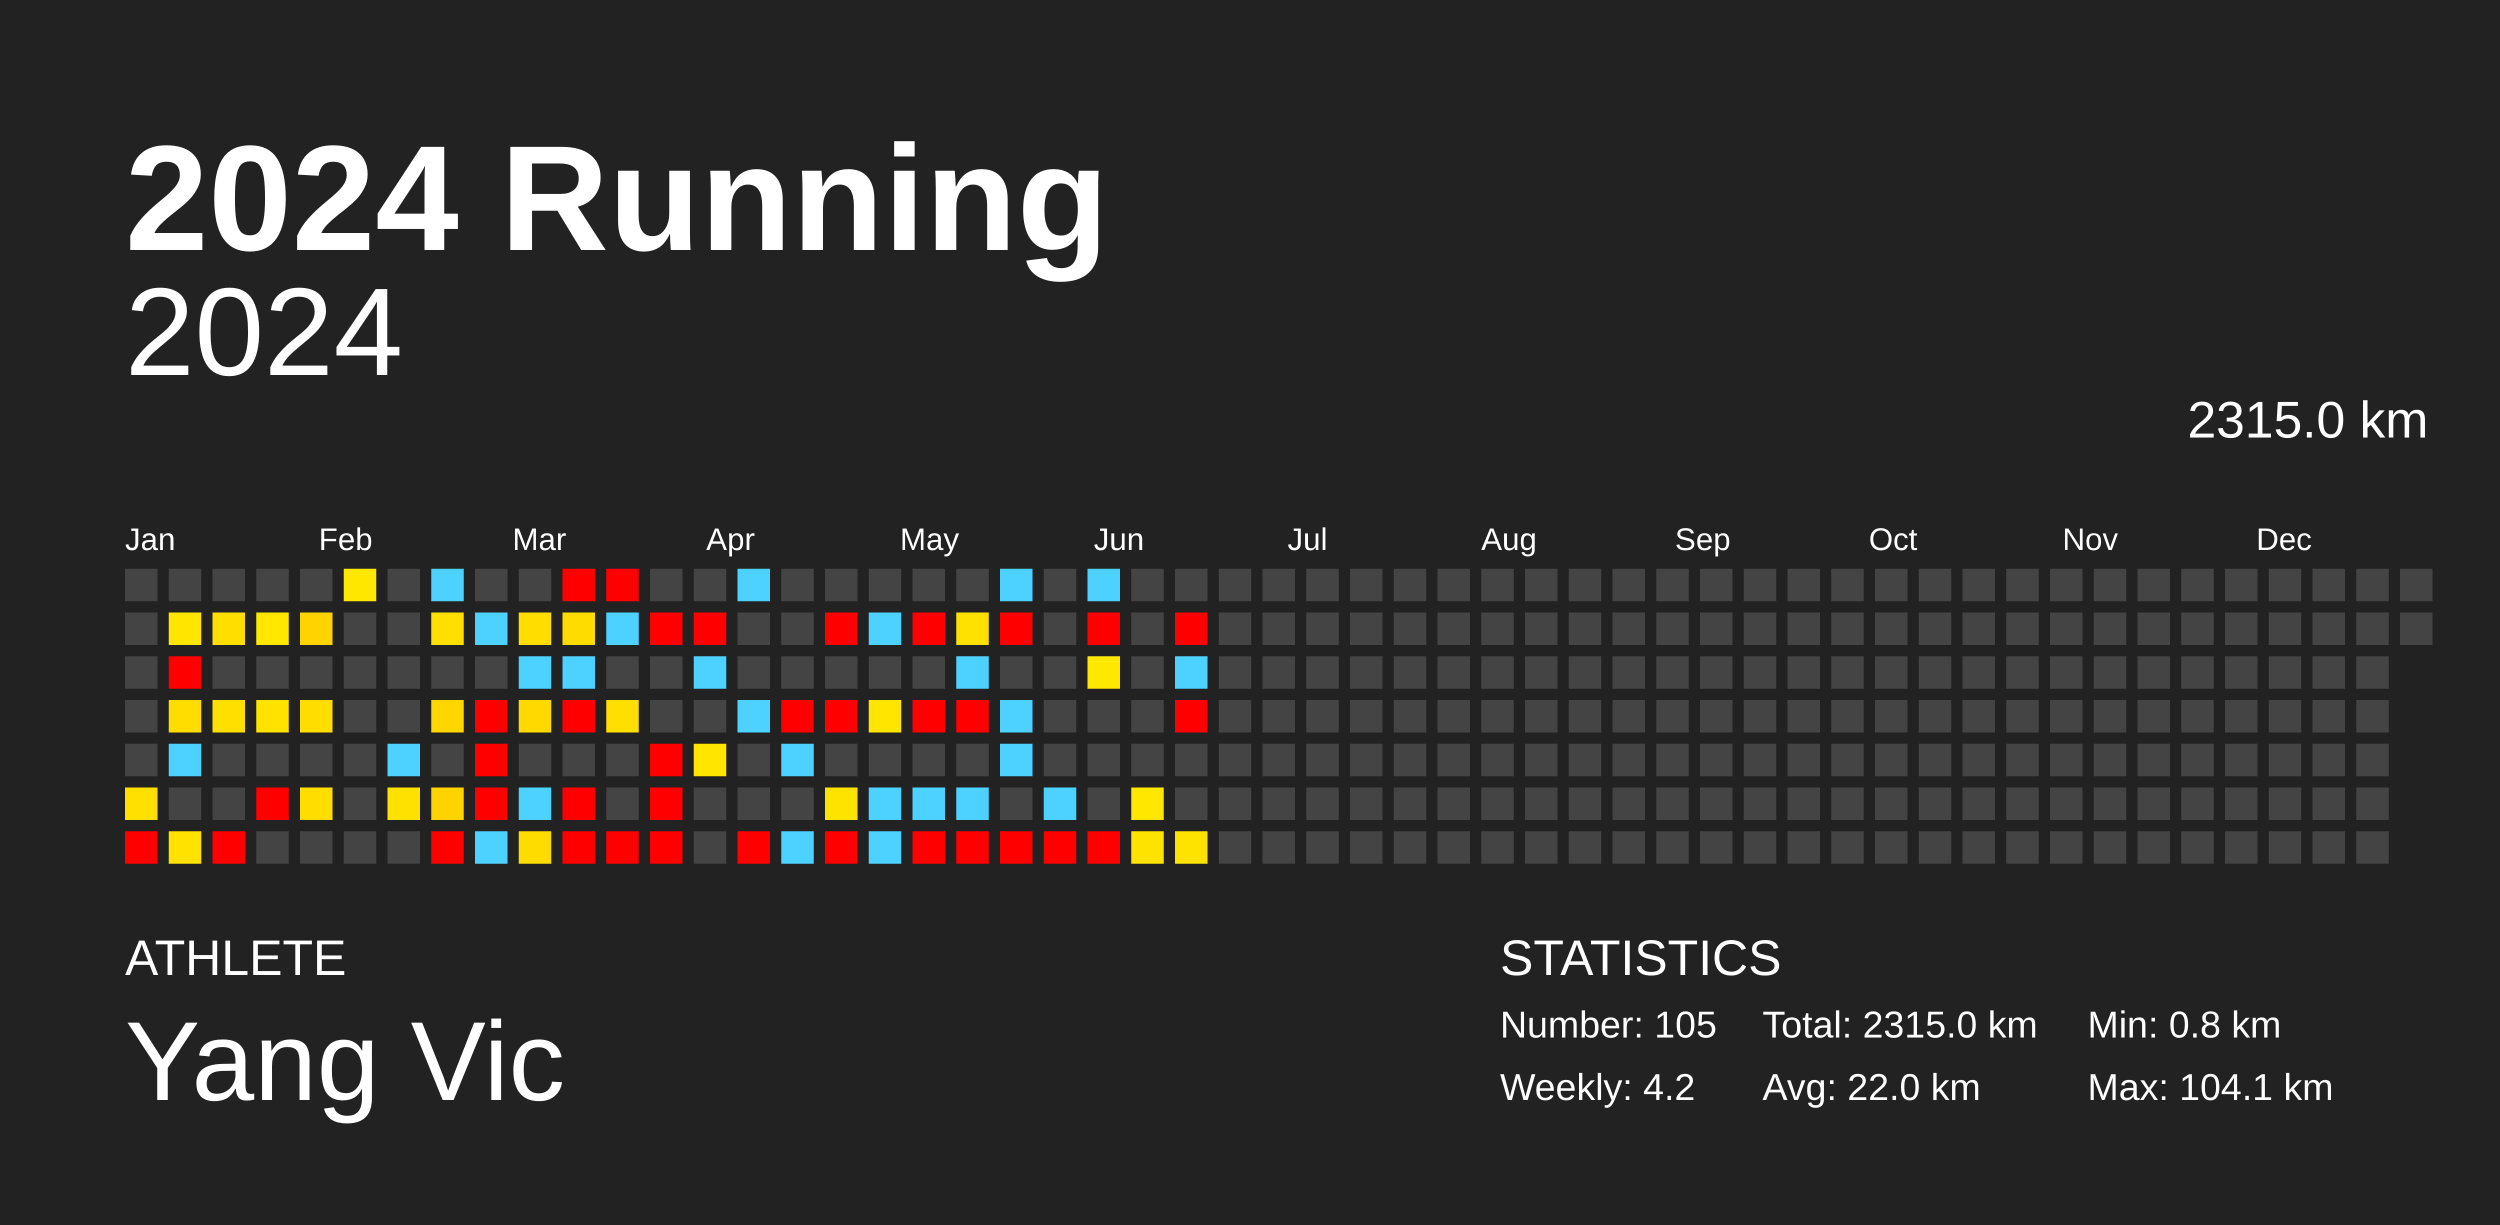
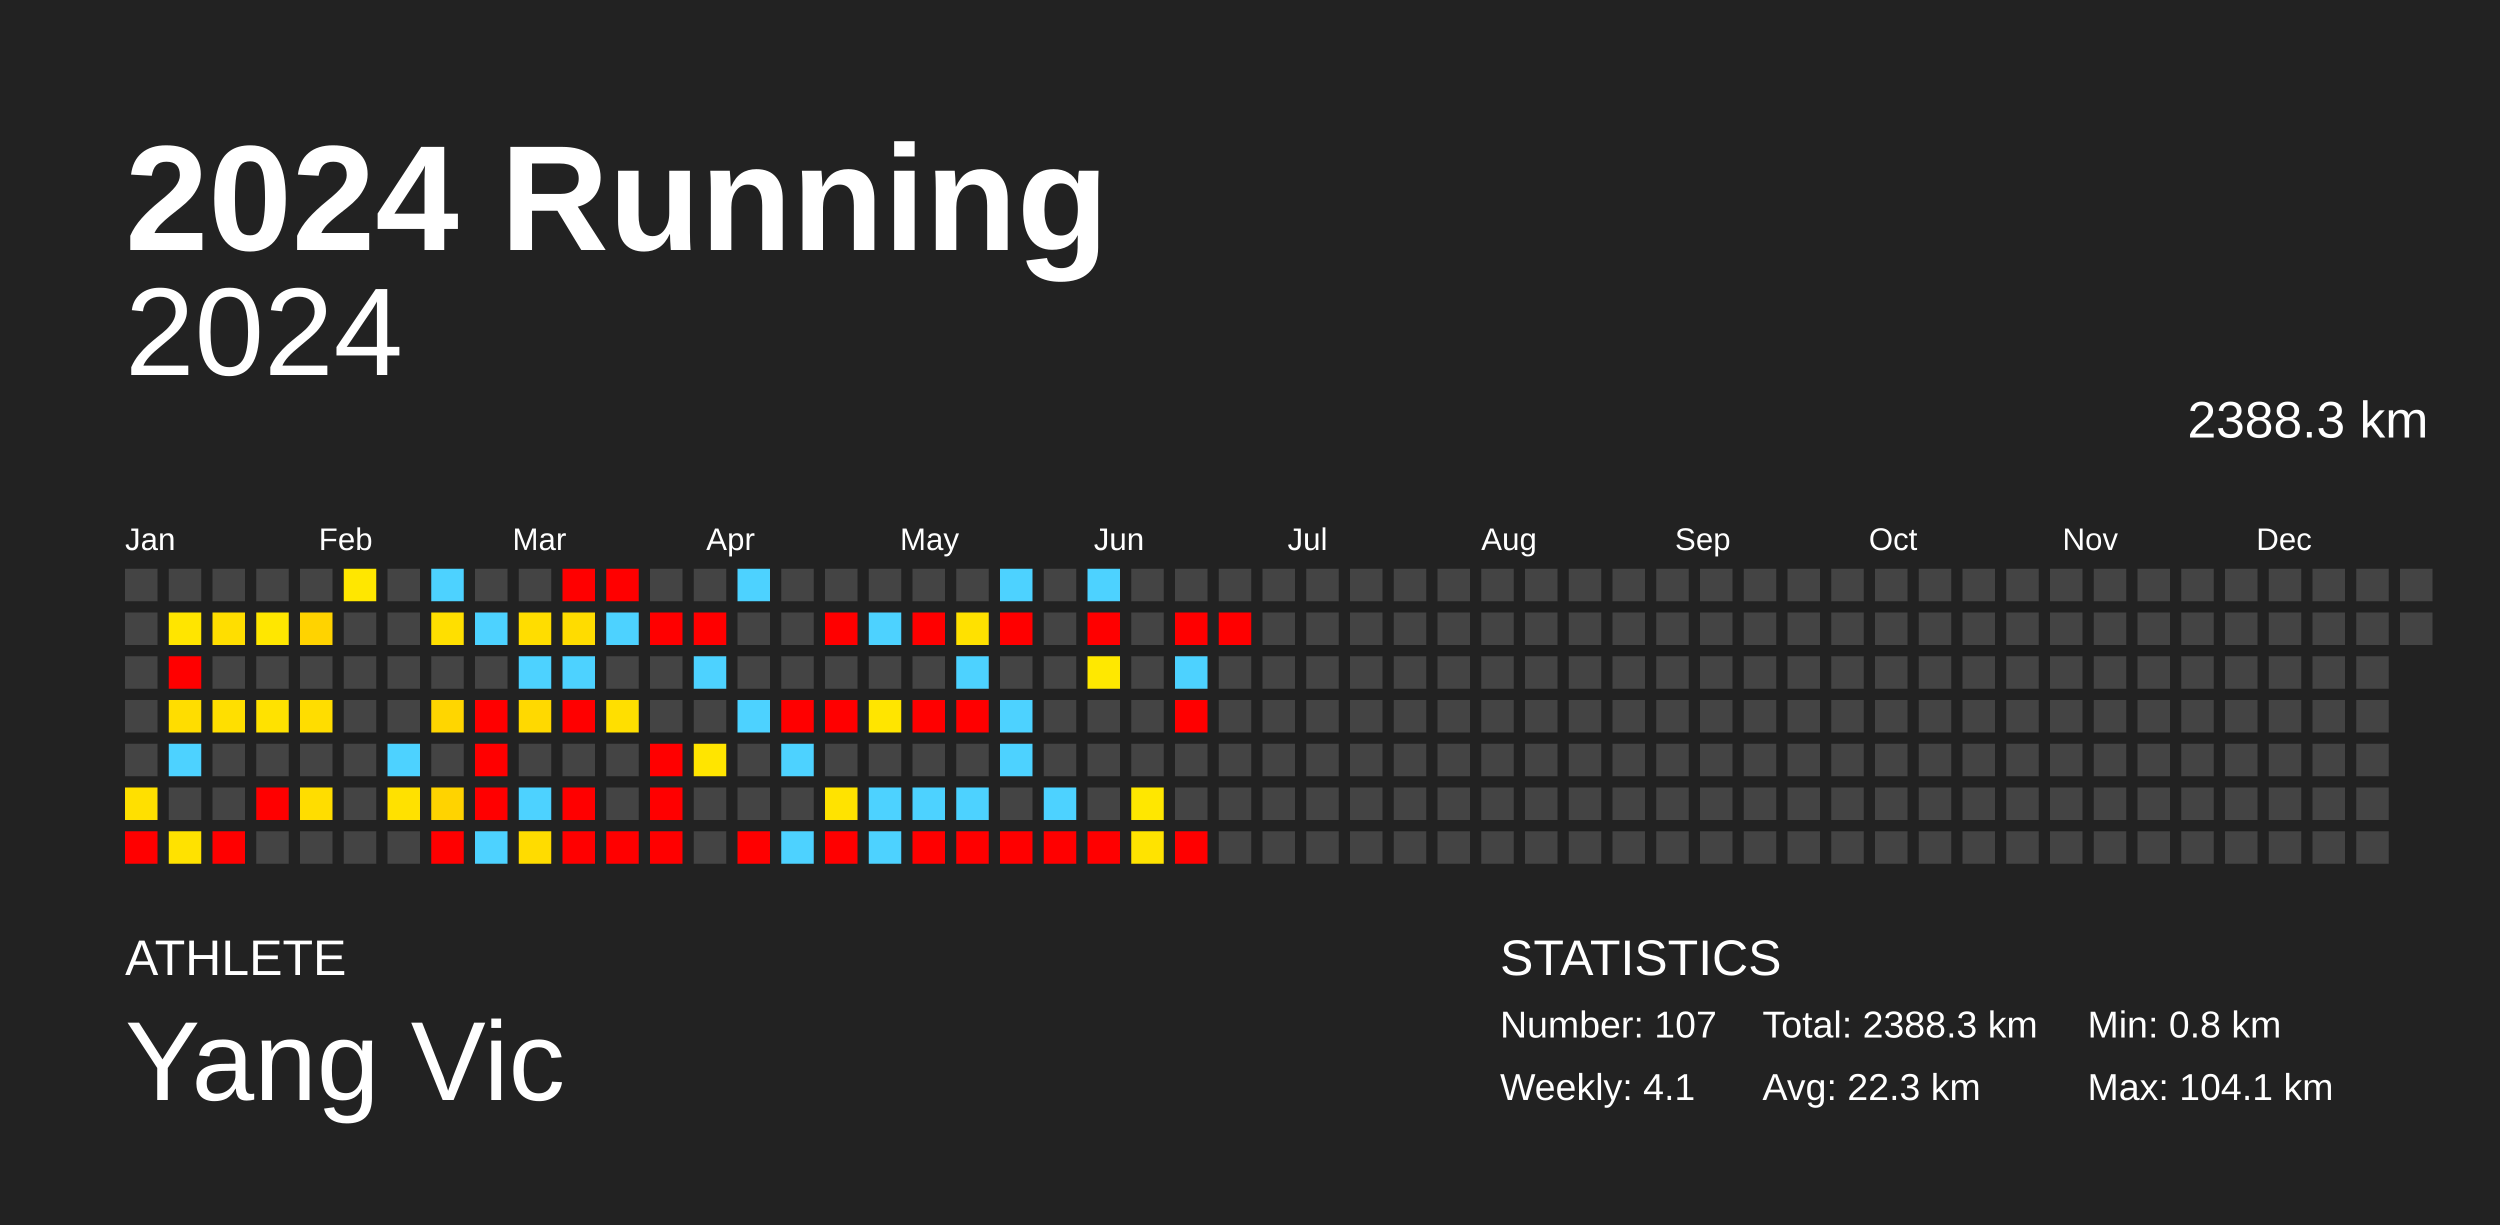
<svg xmlns="http://www.w3.org/2000/svg" baseProfile="full" height="98mm" version="1.1" viewBox="0,0,200,98" width="200mm">
  <defs />
  <rect fill="#222222" height="98" width="200" x="0" y="0" />
  <text fill="#FFFFFF" style="font-size:12px; font-family:Arial; font-weight:bold;" x="10" y="20">2024 Running</text>
  <text fill="#FFFFFF" style="font-size:4px; font-family:Arial" x="10" y="78">ATHLETE</text>
  <text fill="#FFFFFF" style="font-size:9px; font-family:Arial" x="10" y="88">Yang Vic</text>
  <text fill="#FFFFFF" style="font-size:4px; font-family:Arial" x="120" y="78">STATISTICS</text>
-   <text fill="#FFFFFF" style="font-size:3px; font-family:Arial" x="120" y="83">Number: 105</text>
-   <text fill="#FFFFFF" style="font-size:3px; font-family:Arial" x="120" y="88">Weekly: 4.2</text>
-   <text fill="#FFFFFF" style="font-size:3px; font-family:Arial" x="141" y="83">Total: 2315.0 km</text>
-   <text fill="#FFFFFF" style="font-size:3px; font-family:Arial" x="141" y="88">Avg: 22.0 km</text>
+   <text fill="#FFFFFF" style="font-size:3px; font-family:Arial" x="120" y="83">Number: 107</text>
+   <text fill="#FFFFFF" style="font-size:3px; font-family:Arial" x="120" y="88">Weekly: 4.1</text>
+   <text fill="#FFFFFF" style="font-size:3px; font-family:Arial" x="141" y="83">Total: 2388.3 km</text>
+   <text fill="#FFFFFF" style="font-size:3px; font-family:Arial" x="141" y="88">Avg: 22.3 km</text>
  <text fill="#FFFFFF" style="font-size:3px; font-family:Arial" x="167" y="83">Min: 0.8 km</text>
  <text fill="#FFFFFF" style="font-size:3px; font-family:Arial" x="167" y="88">Max: 104.1 km</text>
  <text alignment-baseline="hanging" fill="#FFFFFF" style="font-size:10.0px; font-family:Arial;" x="10" y="30">2024</text>
-   <text alignment-baseline="hanging" fill="#FFFFFF" style="font-size:4.125px; font-family:Arial;" x="175" y="35">2315.0 km</text>
+   <text alignment-baseline="hanging" fill="#FFFFFF" style="font-size:4.125px; font-family:Arial;" x="175" y="35">2388.3 km</text>
  <text fill="#FFFFFF" style="font-size:2.5px; font-family:Arial" x="10.0" y="44">Jan</text>
  <text fill="#FFFFFF" style="font-size:2.5px; font-family:Arial" x="25.5" y="44">Feb</text>
  <text fill="#FFFFFF" style="font-size:2.5px; font-family:Arial" x="41.0" y="44">Mar</text>
  <text fill="#FFFFFF" style="font-size:2.5px; font-family:Arial" x="56.5" y="44">Apr</text>
  <text fill="#FFFFFF" style="font-size:2.5px; font-family:Arial" x="72.0" y="44">May</text>
  <text fill="#FFFFFF" style="font-size:2.5px; font-family:Arial" x="87.5" y="44">Jun</text>
  <text fill="#FFFFFF" style="font-size:2.5px; font-family:Arial" x="103.0" y="44">Jul</text>
  <text fill="#FFFFFF" style="font-size:2.5px; font-family:Arial" x="118.5" y="44">Aug</text>
  <text fill="#FFFFFF" style="font-size:2.5px; font-family:Arial" x="134.0" y="44">Sep</text>
  <text fill="#FFFFFF" style="font-size:2.5px; font-family:Arial" x="149.5" y="44">Oct</text>
  <text fill="#FFFFFF" style="font-size:2.5px; font-family:Arial" x="165.0" y="44">Nov</text>
  <text fill="#FFFFFF" style="font-size:2.5px; font-family:Arial" x="180.5" y="44">Dec</text>
  <rect fill="#444444" height="2.6" width="2.6" x="10.0" y="45.5" />
  <rect fill="#444444" height="2.6" width="2.6" x="10.0" y="49.0" />
  <rect fill="#444444" height="2.6" width="2.6" x="10.0" y="52.5" />
  <rect fill="#444444" height="2.6" width="2.6" x="10.0" y="56.0" />
  <rect fill="#444444" height="2.6" width="2.6" x="10.0" y="59.5" />
  <rect fill="#ffe000" height="2.6" width="2.6" x="10.0" y="63.0" />
  <rect fill="red" height="2.6" width="2.6" x="10.0" y="66.5" />
  <rect fill="#444444" height="2.6" width="2.6" x="13.5" y="45.5" />
  <rect fill="#ffe500" height="2.6" width="2.6" x="13.5" y="49.0" />
  <rect fill="red" height="2.6" width="2.6" x="13.5" y="52.5" />
  <rect fill="#ffdd00" height="2.6" width="2.6" x="13.5" y="56.0" />
  <rect fill="#4dd2ff" height="2.6" width="2.6" x="13.5" y="59.5" />
  <rect fill="#444444" height="2.6" width="2.6" x="13.5" y="63.0" />
  <rect fill="#ffe200" height="2.6" width="2.6" x="13.5" y="66.5" />
  <rect fill="#444444" height="2.6" width="2.6" x="17.0" y="45.5" />
  <rect fill="#ffde00" height="2.6" width="2.6" x="17.0" y="49.0" />
  <rect fill="#444444" height="2.6" width="2.6" x="17.0" y="52.5" />
  <rect fill="#ffdf00" height="2.6" width="2.6" x="17.0" y="56.0" />
  <rect fill="#444444" height="2.6" width="2.6" x="17.0" y="59.5" />
  <rect fill="#444444" height="2.6" width="2.6" x="17.0" y="63.0" />
  <rect fill="red" height="2.6" width="2.6" x="17.0" y="66.5" />
  <rect fill="#444444" height="2.6" width="2.6" x="20.5" y="45.5" />
  <rect fill="#ffe700" height="2.6" width="2.6" x="20.5" y="49.0" />
  <rect fill="#444444" height="2.6" width="2.6" x="20.5" y="52.5" />
  <rect fill="#ffe200" height="2.6" width="2.6" x="20.5" y="56.0" />
  <rect fill="#444444" height="2.6" width="2.6" x="20.5" y="59.5" />
  <rect fill="red" height="2.6" width="2.6" x="20.5" y="63.0" />
  <rect fill="#444444" height="2.6" width="2.6" x="20.5" y="66.5" />
  <rect fill="#444444" height="2.6" width="2.6" x="24.0" y="45.5" />
  <rect fill="#ffd300" height="2.6" width="2.6" x="24.0" y="49.0" />
  <rect fill="#444444" height="2.6" width="2.6" x="24.0" y="52.5" />
  <rect fill="#ffdd00" height="2.6" width="2.6" x="24.0" y="56.0" />
  <rect fill="#444444" height="2.6" width="2.6" x="24.0" y="59.5" />
  <rect fill="#ffdd00" height="2.6" width="2.6" x="24.0" y="63.0" />
  <rect fill="#444444" height="2.6" width="2.6" x="24.0" y="66.5" />
  <rect fill="#ffe700" height="2.6" width="2.6" x="27.5" y="45.5" />
  <rect fill="#444444" height="2.6" width="2.6" x="27.5" y="49.0" />
  <rect fill="#444444" height="2.6" width="2.6" x="27.5" y="52.5" />
  <rect fill="#444444" height="2.6" width="2.6" x="27.5" y="56.0" />
  <rect fill="#444444" height="2.6" width="2.6" x="27.5" y="59.5" />
  <rect fill="#444444" height="2.6" width="2.6" x="27.5" y="63.0" />
  <rect fill="#444444" height="2.6" width="2.6" x="27.5" y="66.5" />
  <rect fill="#444444" height="2.6" width="2.6" x="31.0" y="45.5" />
  <rect fill="#444444" height="2.6" width="2.6" x="31.0" y="49.0" />
  <rect fill="#444444" height="2.6" width="2.6" x="31.0" y="52.5" />
  <rect fill="#444444" height="2.6" width="2.6" x="31.0" y="56.0" />
  <rect fill="#4dd2ff" height="2.6" width="2.6" x="31.0" y="59.5" />
  <rect fill="#ffe100" height="2.6" width="2.6" x="31.0" y="63.0" />
  <rect fill="#444444" height="2.6" width="2.6" x="31.0" y="66.5" />
  <rect fill="#4dd2ff" height="2.6" width="2.6" x="34.5" y="45.5" />
  <rect fill="#ffdf00" height="2.6" width="2.6" x="34.5" y="49.0" />
  <rect fill="#444444" height="2.6" width="2.6" x="34.5" y="52.5" />
  <rect fill="#ffd600" height="2.6" width="2.6" x="34.5" y="56.0" />
  <rect fill="#444444" height="2.6" width="2.6" x="34.5" y="59.5" />
  <rect fill="#ffd300" height="2.6" width="2.6" x="34.5" y="63.0" />
  <rect fill="red" height="2.6" width="2.6" x="34.5" y="66.5" />
  <rect fill="#444444" height="2.6" width="2.6" x="38.0" y="45.5" />
  <rect fill="#4dd2ff" height="2.6" width="2.6" x="38.0" y="49.0" />
  <rect fill="#444444" height="2.6" width="2.6" x="38.0" y="52.5" />
  <rect fill="red" height="2.6" width="2.6" x="38.0" y="56.0" />
  <rect fill="red" height="2.6" width="2.6" x="38.0" y="59.5" />
  <rect fill="red" height="2.6" width="2.6" x="38.0" y="63.0" />
  <rect fill="#4dd2ff" height="2.6" width="2.6" x="38.0" y="66.5" />
  <rect fill="#444444" height="2.6" width="2.6" x="41.5" y="45.5" />
  <rect fill="#ffdd00" height="2.6" width="2.6" x="41.5" y="49.0" />
  <rect fill="#4dd2ff" height="2.6" width="2.6" x="41.5" y="52.5" />
  <rect fill="#ffd900" height="2.6" width="2.6" x="41.5" y="56.0" />
  <rect fill="#444444" height="2.6" width="2.6" x="41.5" y="59.5" />
  <rect fill="#4dd2ff" height="2.6" width="2.6" x="41.5" y="63.0" />
  <rect fill="#ffdc00" height="2.6" width="2.6" x="41.5" y="66.5" />
  <rect fill="red" height="2.6" width="2.6" x="45.0" y="45.5" />
  <rect fill="#ffdc00" height="2.6" width="2.6" x="45.0" y="49.0" />
  <rect fill="#4dd2ff" height="2.6" width="2.6" x="45.0" y="52.5" />
  <rect fill="red" height="2.6" width="2.6" x="45.0" y="56.0" />
  <rect fill="#444444" height="2.6" width="2.6" x="45.0" y="59.5" />
  <rect fill="red" height="2.6" width="2.6" x="45.0" y="63.0" />
  <rect fill="red" height="2.6" width="2.6" x="45.0" y="66.5" />
  <rect fill="red" height="2.6" width="2.6" x="48.5" y="45.5" />
  <rect fill="#4dd2ff" height="2.6" width="2.6" x="48.5" y="49.0" />
  <rect fill="#444444" height="2.6" width="2.6" x="48.5" y="52.5" />
  <rect fill="#ffdf00" height="2.6" width="2.6" x="48.5" y="56.0" />
  <rect fill="#444444" height="2.6" width="2.6" x="48.5" y="59.5" />
  <rect fill="#444444" height="2.6" width="2.6" x="48.5" y="63.0" />
  <rect fill="red" height="2.6" width="2.6" x="48.5" y="66.5" />
  <rect fill="#444444" height="2.6" width="2.6" x="52.0" y="45.5" />
  <rect fill="red" height="2.6" width="2.6" x="52.0" y="49.0" />
  <rect fill="#444444" height="2.6" width="2.6" x="52.0" y="52.5" />
  <rect fill="#444444" height="2.6" width="2.6" x="52.0" y="56.0" />
  <rect fill="red" height="2.6" width="2.6" x="52.0" y="59.5" />
  <rect fill="red" height="2.6" width="2.6" x="52.0" y="63.0" />
  <rect fill="red" height="2.6" width="2.6" x="52.0" y="66.5" />
  <rect fill="#444444" height="2.6" width="2.6" x="55.5" y="45.5" />
  <rect fill="red" height="2.6" width="2.6" x="55.5" y="49.0" />
  <rect fill="#4dd2ff" height="2.6" width="2.6" x="55.5" y="52.5" />
  <rect fill="#444444" height="2.6" width="2.6" x="55.5" y="56.0" />
  <rect fill="#ffe500" height="2.6" width="2.6" x="55.5" y="59.5" />
  <rect fill="#444444" height="2.6" width="2.6" x="55.5" y="63.0" />
  <rect fill="#444444" height="2.6" width="2.6" x="55.5" y="66.5" />
  <rect fill="#4dd2ff" height="2.6" width="2.6" x="59.0" y="45.5" />
  <rect fill="#444444" height="2.6" width="2.6" x="59.0" y="49.0" />
  <rect fill="#444444" height="2.6" width="2.6" x="59.0" y="52.5" />
  <rect fill="#4dd2ff" height="2.6" width="2.6" x="59.0" y="56.0" />
  <rect fill="#444444" height="2.6" width="2.6" x="59.0" y="59.5" />
  <rect fill="#444444" height="2.6" width="2.6" x="59.0" y="63.0" />
  <rect fill="red" height="2.6" width="2.6" x="59.0" y="66.5" />
  <rect fill="#444444" height="2.6" width="2.6" x="62.5" y="45.5" />
  <rect fill="#444444" height="2.6" width="2.6" x="62.5" y="49.0" />
  <rect fill="#444444" height="2.6" width="2.6" x="62.5" y="52.5" />
  <rect fill="red" height="2.6" width="2.6" x="62.5" y="56.0" />
  <rect fill="#4dd2ff" height="2.6" width="2.6" x="62.5" y="59.5" />
  <rect fill="#444444" height="2.6" width="2.6" x="62.5" y="63.0" />
  <rect fill="#4dd2ff" height="2.6" width="2.6" x="62.5" y="66.5" />
  <rect fill="#444444" height="2.6" width="2.6" x="66.0" y="45.5" />
  <rect fill="red" height="2.6" width="2.6" x="66.0" y="49.0" />
  <rect fill="#444444" height="2.6" width="2.6" x="66.0" y="52.5" />
  <rect fill="red" height="2.6" width="2.6" x="66.0" y="56.0" />
  <rect fill="#444444" height="2.6" width="2.6" x="66.0" y="59.5" />
  <rect fill="#ffe300" height="2.6" width="2.6" x="66.0" y="63.0" />
  <rect fill="red" height="2.6" width="2.6" x="66.0" y="66.5" />
  <rect fill="#444444" height="2.6" width="2.6" x="69.5" y="45.5" />
  <rect fill="#4dd2ff" height="2.6" width="2.6" x="69.5" y="49.0" />
  <rect fill="#444444" height="2.6" width="2.6" x="69.5" y="52.5" />
  <rect fill="#ffe500" height="2.6" width="2.6" x="69.5" y="56.0" />
  <rect fill="#444444" height="2.6" width="2.6" x="69.5" y="59.5" />
  <rect fill="#4dd2ff" height="2.6" width="2.6" x="69.5" y="63.0" />
  <rect fill="#4dd2ff" height="2.6" width="2.6" x="69.5" y="66.5" />
  <rect fill="#444444" height="2.6" width="2.6" x="73.0" y="45.5" />
  <rect fill="red" height="2.6" width="2.6" x="73.0" y="49.0" />
  <rect fill="#444444" height="2.6" width="2.6" x="73.0" y="52.5" />
  <rect fill="red" height="2.6" width="2.6" x="73.0" y="56.0" />
  <rect fill="#444444" height="2.6" width="2.6" x="73.0" y="59.5" />
  <rect fill="#4dd2ff" height="2.6" width="2.6" x="73.0" y="63.0" />
  <rect fill="red" height="2.6" width="2.6" x="73.0" y="66.5" />
  <rect fill="#444444" height="2.6" width="2.6" x="76.5" y="45.5" />
  <rect fill="#ffe100" height="2.6" width="2.6" x="76.5" y="49.0" />
  <rect fill="#4dd2ff" height="2.6" width="2.6" x="76.5" y="52.5" />
  <rect fill="red" height="2.6" width="2.6" x="76.5" y="56.0" />
  <rect fill="#444444" height="2.6" width="2.6" x="76.5" y="59.5" />
  <rect fill="#4dd2ff" height="2.6" width="2.6" x="76.5" y="63.0" />
  <rect fill="red" height="2.6" width="2.6" x="76.5" y="66.5" />
  <rect fill="#4dd2ff" height="2.6" width="2.6" x="80.0" y="45.5" />
  <rect fill="red" height="2.6" width="2.6" x="80.0" y="49.0" />
  <rect fill="#444444" height="2.6" width="2.6" x="80.0" y="52.5" />
  <rect fill="#4dd2ff" height="2.6" width="2.6" x="80.0" y="56.0" />
  <rect fill="#4dd2ff" height="2.6" width="2.6" x="80.0" y="59.5" />
  <rect fill="#444444" height="2.6" width="2.6" x="80.0" y="63.0" />
  <rect fill="red" height="2.6" width="2.6" x="80.0" y="66.5" />
  <rect fill="#444444" height="2.6" width="2.6" x="83.5" y="45.5" />
  <rect fill="#444444" height="2.6" width="2.6" x="83.5" y="49.0" />
  <rect fill="#444444" height="2.6" width="2.6" x="83.5" y="52.5" />
  <rect fill="#444444" height="2.6" width="2.6" x="83.5" y="56.0" />
  <rect fill="#444444" height="2.6" width="2.6" x="83.5" y="59.5" />
  <rect fill="#4dd2ff" height="2.6" width="2.6" x="83.5" y="63.0" />
  <rect fill="red" height="2.6" width="2.6" x="83.5" y="66.5" />
  <rect fill="#4dd2ff" height="2.6" width="2.6" x="87.0" y="45.5" />
  <rect fill="red" height="2.6" width="2.6" x="87.0" y="49.0" />
  <rect fill="#ffe800" height="2.6" width="2.6" x="87.0" y="52.5" />
  <rect fill="#444444" height="2.6" width="2.6" x="87.0" y="56.0" />
  <rect fill="#444444" height="2.6" width="2.6" x="87.0" y="59.5" />
  <rect fill="#444444" height="2.6" width="2.6" x="87.0" y="63.0" />
  <rect fill="red" height="2.6" width="2.6" x="87.0" y="66.5" />
  <rect fill="#444444" height="2.6" width="2.6" x="90.5" y="45.5" />
  <rect fill="#444444" height="2.6" width="2.6" x="90.5" y="49.0" />
  <rect fill="#444444" height="2.6" width="2.6" x="90.5" y="52.5" />
  <rect fill="#444444" height="2.6" width="2.6" x="90.5" y="56.0" />
  <rect fill="#444444" height="2.6" width="2.6" x="90.5" y="59.5" />
  <rect fill="#ffe700" height="2.6" width="2.6" x="90.5" y="63.0" />
  <rect fill="#ffe300" height="2.6" width="2.6" x="90.5" y="66.5" />
  <rect fill="#444444" height="2.6" width="2.6" x="94.0" y="45.5" />
  <rect fill="red" height="2.6" width="2.6" x="94.0" y="49.0" />
  <rect fill="#4dd2ff" height="2.6" width="2.6" x="94.0" y="52.5" />
  <rect fill="red" height="2.6" width="2.6" x="94.0" y="56.0" />
  <rect fill="#444444" height="2.6" width="2.6" x="94.0" y="59.5" />
  <rect fill="#444444" height="2.6" width="2.6" x="94.0" y="63.0" />
-   <rect fill="#ffe300" height="2.6" width="2.6" x="94.0" y="66.5" />
+   <rect fill="red" height="2.6" width="2.6" x="94.0" y="66.5" />
  <rect fill="#444444" height="2.6" width="2.6" x="97.5" y="45.5" />
-   <rect fill="#444444" height="2.6" width="2.6" x="97.5" y="49.0" />
+   <rect fill="red" height="2.6" width="2.6" x="97.5" y="49.0" />
  <rect fill="#444444" height="2.6" width="2.6" x="97.5" y="52.5" />
  <rect fill="#444444" height="2.6" width="2.6" x="97.5" y="56.0" />
  <rect fill="#444444" height="2.6" width="2.6" x="97.5" y="59.5" />
  <rect fill="#444444" height="2.6" width="2.6" x="97.5" y="63.0" />
  <rect fill="#444444" height="2.6" width="2.6" x="97.5" y="66.5" />
  <rect fill="#444444" height="2.6" width="2.6" x="101.0" y="45.5" />
  <rect fill="#444444" height="2.6" width="2.6" x="101.0" y="49.0" />
  <rect fill="#444444" height="2.6" width="2.6" x="101.0" y="52.5" />
  <rect fill="#444444" height="2.6" width="2.6" x="101.0" y="56.0" />
  <rect fill="#444444" height="2.6" width="2.6" x="101.0" y="59.5" />
  <rect fill="#444444" height="2.6" width="2.6" x="101.0" y="63.0" />
  <rect fill="#444444" height="2.6" width="2.6" x="101.0" y="66.5" />
  <rect fill="#444444" height="2.6" width="2.6" x="104.5" y="45.5" />
  <rect fill="#444444" height="2.6" width="2.6" x="104.5" y="49.0" />
  <rect fill="#444444" height="2.6" width="2.6" x="104.5" y="52.5" />
  <rect fill="#444444" height="2.6" width="2.6" x="104.5" y="56.0" />
  <rect fill="#444444" height="2.6" width="2.6" x="104.5" y="59.5" />
  <rect fill="#444444" height="2.6" width="2.6" x="104.5" y="63.0" />
  <rect fill="#444444" height="2.6" width="2.6" x="104.5" y="66.5" />
  <rect fill="#444444" height="2.6" width="2.6" x="108.0" y="45.5" />
  <rect fill="#444444" height="2.6" width="2.6" x="108.0" y="49.0" />
  <rect fill="#444444" height="2.6" width="2.6" x="108.0" y="52.5" />
  <rect fill="#444444" height="2.6" width="2.6" x="108.0" y="56.0" />
  <rect fill="#444444" height="2.6" width="2.6" x="108.0" y="59.5" />
  <rect fill="#444444" height="2.6" width="2.6" x="108.0" y="63.0" />
  <rect fill="#444444" height="2.6" width="2.6" x="108.0" y="66.5" />
  <rect fill="#444444" height="2.6" width="2.6" x="111.5" y="45.5" />
  <rect fill="#444444" height="2.6" width="2.6" x="111.5" y="49.0" />
  <rect fill="#444444" height="2.6" width="2.6" x="111.5" y="52.5" />
  <rect fill="#444444" height="2.6" width="2.6" x="111.5" y="56.0" />
  <rect fill="#444444" height="2.6" width="2.6" x="111.5" y="59.5" />
  <rect fill="#444444" height="2.6" width="2.6" x="111.5" y="63.0" />
  <rect fill="#444444" height="2.6" width="2.6" x="111.5" y="66.5" />
  <rect fill="#444444" height="2.6" width="2.6" x="115.0" y="45.5" />
  <rect fill="#444444" height="2.6" width="2.6" x="115.0" y="49.0" />
  <rect fill="#444444" height="2.6" width="2.6" x="115.0" y="52.5" />
  <rect fill="#444444" height="2.6" width="2.6" x="115.0" y="56.0" />
  <rect fill="#444444" height="2.6" width="2.6" x="115.0" y="59.5" />
  <rect fill="#444444" height="2.6" width="2.6" x="115.0" y="63.0" />
  <rect fill="#444444" height="2.6" width="2.6" x="115.0" y="66.5" />
  <rect fill="#444444" height="2.6" width="2.6" x="118.5" y="45.5" />
  <rect fill="#444444" height="2.6" width="2.6" x="118.5" y="49.0" />
  <rect fill="#444444" height="2.6" width="2.6" x="118.5" y="52.5" />
  <rect fill="#444444" height="2.6" width="2.6" x="118.5" y="56.0" />
  <rect fill="#444444" height="2.6" width="2.6" x="118.5" y="59.5" />
  <rect fill="#444444" height="2.6" width="2.6" x="118.5" y="63.0" />
  <rect fill="#444444" height="2.6" width="2.6" x="118.5" y="66.5" />
  <rect fill="#444444" height="2.6" width="2.6" x="122.0" y="45.5" />
  <rect fill="#444444" height="2.6" width="2.6" x="122.0" y="49.0" />
  <rect fill="#444444" height="2.6" width="2.6" x="122.0" y="52.5" />
  <rect fill="#444444" height="2.6" width="2.6" x="122.0" y="56.0" />
  <rect fill="#444444" height="2.6" width="2.6" x="122.0" y="59.5" />
  <rect fill="#444444" height="2.6" width="2.6" x="122.0" y="63.0" />
  <rect fill="#444444" height="2.6" width="2.6" x="122.0" y="66.5" />
  <rect fill="#444444" height="2.6" width="2.6" x="125.5" y="45.5" />
  <rect fill="#444444" height="2.6" width="2.6" x="125.5" y="49.0" />
  <rect fill="#444444" height="2.6" width="2.6" x="125.5" y="52.5" />
  <rect fill="#444444" height="2.6" width="2.6" x="125.5" y="56.0" />
  <rect fill="#444444" height="2.6" width="2.6" x="125.5" y="59.5" />
  <rect fill="#444444" height="2.6" width="2.6" x="125.5" y="63.0" />
  <rect fill="#444444" height="2.6" width="2.6" x="125.5" y="66.5" />
  <rect fill="#444444" height="2.6" width="2.6" x="129.0" y="45.5" />
  <rect fill="#444444" height="2.6" width="2.6" x="129.0" y="49.0" />
  <rect fill="#444444" height="2.6" width="2.6" x="129.0" y="52.5" />
  <rect fill="#444444" height="2.6" width="2.6" x="129.0" y="56.0" />
  <rect fill="#444444" height="2.6" width="2.6" x="129.0" y="59.5" />
  <rect fill="#444444" height="2.6" width="2.6" x="129.0" y="63.0" />
  <rect fill="#444444" height="2.6" width="2.6" x="129.0" y="66.5" />
  <rect fill="#444444" height="2.6" width="2.6" x="132.5" y="45.5" />
  <rect fill="#444444" height="2.6" width="2.6" x="132.5" y="49.0" />
  <rect fill="#444444" height="2.6" width="2.6" x="132.5" y="52.5" />
  <rect fill="#444444" height="2.6" width="2.6" x="132.5" y="56.0" />
  <rect fill="#444444" height="2.6" width="2.6" x="132.5" y="59.5" />
  <rect fill="#444444" height="2.6" width="2.6" x="132.5" y="63.0" />
  <rect fill="#444444" height="2.6" width="2.6" x="132.5" y="66.5" />
  <rect fill="#444444" height="2.6" width="2.6" x="136.0" y="45.5" />
  <rect fill="#444444" height="2.6" width="2.6" x="136.0" y="49.0" />
  <rect fill="#444444" height="2.6" width="2.6" x="136.0" y="52.5" />
  <rect fill="#444444" height="2.6" width="2.6" x="136.0" y="56.0" />
  <rect fill="#444444" height="2.6" width="2.6" x="136.0" y="59.5" />
  <rect fill="#444444" height="2.6" width="2.6" x="136.0" y="63.0" />
  <rect fill="#444444" height="2.6" width="2.6" x="136.0" y="66.5" />
  <rect fill="#444444" height="2.6" width="2.6" x="139.5" y="45.5" />
  <rect fill="#444444" height="2.6" width="2.6" x="139.5" y="49.0" />
  <rect fill="#444444" height="2.6" width="2.6" x="139.5" y="52.5" />
  <rect fill="#444444" height="2.6" width="2.6" x="139.5" y="56.0" />
  <rect fill="#444444" height="2.6" width="2.6" x="139.5" y="59.5" />
  <rect fill="#444444" height="2.6" width="2.6" x="139.5" y="63.0" />
  <rect fill="#444444" height="2.6" width="2.6" x="139.5" y="66.5" />
  <rect fill="#444444" height="2.6" width="2.6" x="143.0" y="45.5" />
  <rect fill="#444444" height="2.6" width="2.6" x="143.0" y="49.0" />
  <rect fill="#444444" height="2.6" width="2.6" x="143.0" y="52.5" />
  <rect fill="#444444" height="2.6" width="2.6" x="143.0" y="56.0" />
  <rect fill="#444444" height="2.6" width="2.6" x="143.0" y="59.5" />
  <rect fill="#444444" height="2.6" width="2.6" x="143.0" y="63.0" />
  <rect fill="#444444" height="2.6" width="2.6" x="143.0" y="66.5" />
  <rect fill="#444444" height="2.6" width="2.6" x="146.5" y="45.5" />
  <rect fill="#444444" height="2.6" width="2.6" x="146.5" y="49.0" />
  <rect fill="#444444" height="2.6" width="2.6" x="146.5" y="52.5" />
  <rect fill="#444444" height="2.6" width="2.6" x="146.5" y="56.0" />
  <rect fill="#444444" height="2.6" width="2.6" x="146.5" y="59.5" />
  <rect fill="#444444" height="2.6" width="2.6" x="146.5" y="63.0" />
  <rect fill="#444444" height="2.6" width="2.6" x="146.5" y="66.5" />
  <rect fill="#444444" height="2.6" width="2.6" x="150.0" y="45.5" />
  <rect fill="#444444" height="2.6" width="2.6" x="150.0" y="49.0" />
  <rect fill="#444444" height="2.6" width="2.6" x="150.0" y="52.5" />
  <rect fill="#444444" height="2.6" width="2.6" x="150.0" y="56.0" />
  <rect fill="#444444" height="2.6" width="2.6" x="150.0" y="59.5" />
  <rect fill="#444444" height="2.6" width="2.6" x="150.0" y="63.0" />
  <rect fill="#444444" height="2.6" width="2.6" x="150.0" y="66.5" />
  <rect fill="#444444" height="2.6" width="2.6" x="153.5" y="45.5" />
  <rect fill="#444444" height="2.6" width="2.6" x="153.5" y="49.0" />
  <rect fill="#444444" height="2.6" width="2.6" x="153.5" y="52.5" />
  <rect fill="#444444" height="2.6" width="2.6" x="153.5" y="56.0" />
  <rect fill="#444444" height="2.6" width="2.6" x="153.5" y="59.5" />
  <rect fill="#444444" height="2.6" width="2.6" x="153.5" y="63.0" />
  <rect fill="#444444" height="2.6" width="2.6" x="153.5" y="66.5" />
  <rect fill="#444444" height="2.6" width="2.6" x="157.0" y="45.5" />
  <rect fill="#444444" height="2.6" width="2.6" x="157.0" y="49.0" />
  <rect fill="#444444" height="2.6" width="2.6" x="157.0" y="52.5" />
  <rect fill="#444444" height="2.6" width="2.6" x="157.0" y="56.0" />
  <rect fill="#444444" height="2.6" width="2.6" x="157.0" y="59.5" />
  <rect fill="#444444" height="2.6" width="2.6" x="157.0" y="63.0" />
  <rect fill="#444444" height="2.6" width="2.6" x="157.0" y="66.5" />
  <rect fill="#444444" height="2.6" width="2.6" x="160.5" y="45.5" />
  <rect fill="#444444" height="2.6" width="2.6" x="160.5" y="49.0" />
  <rect fill="#444444" height="2.6" width="2.6" x="160.5" y="52.5" />
  <rect fill="#444444" height="2.6" width="2.6" x="160.5" y="56.0" />
  <rect fill="#444444" height="2.6" width="2.6" x="160.5" y="59.5" />
  <rect fill="#444444" height="2.6" width="2.6" x="160.5" y="63.0" />
  <rect fill="#444444" height="2.6" width="2.6" x="160.5" y="66.5" />
  <rect fill="#444444" height="2.6" width="2.6" x="164.0" y="45.5" />
  <rect fill="#444444" height="2.6" width="2.6" x="164.0" y="49.0" />
  <rect fill="#444444" height="2.6" width="2.6" x="164.0" y="52.5" />
  <rect fill="#444444" height="2.6" width="2.6" x="164.0" y="56.0" />
  <rect fill="#444444" height="2.6" width="2.6" x="164.0" y="59.5" />
  <rect fill="#444444" height="2.6" width="2.6" x="164.0" y="63.0" />
  <rect fill="#444444" height="2.6" width="2.6" x="164.0" y="66.5" />
  <rect fill="#444444" height="2.6" width="2.6" x="167.5" y="45.5" />
  <rect fill="#444444" height="2.6" width="2.6" x="167.5" y="49.0" />
  <rect fill="#444444" height="2.6" width="2.6" x="167.5" y="52.5" />
  <rect fill="#444444" height="2.6" width="2.6" x="167.5" y="56.0" />
  <rect fill="#444444" height="2.6" width="2.6" x="167.5" y="59.5" />
  <rect fill="#444444" height="2.6" width="2.6" x="167.5" y="63.0" />
  <rect fill="#444444" height="2.6" width="2.6" x="167.5" y="66.5" />
  <rect fill="#444444" height="2.6" width="2.6" x="171.0" y="45.5" />
  <rect fill="#444444" height="2.6" width="2.6" x="171.0" y="49.0" />
  <rect fill="#444444" height="2.6" width="2.6" x="171.0" y="52.5" />
  <rect fill="#444444" height="2.6" width="2.6" x="171.0" y="56.0" />
  <rect fill="#444444" height="2.6" width="2.6" x="171.0" y="59.5" />
  <rect fill="#444444" height="2.6" width="2.6" x="171.0" y="63.0" />
  <rect fill="#444444" height="2.6" width="2.6" x="171.0" y="66.5" />
  <rect fill="#444444" height="2.6" width="2.6" x="174.5" y="45.5" />
  <rect fill="#444444" height="2.6" width="2.6" x="174.5" y="49.0" />
  <rect fill="#444444" height="2.6" width="2.6" x="174.5" y="52.5" />
  <rect fill="#444444" height="2.6" width="2.6" x="174.5" y="56.0" />
  <rect fill="#444444" height="2.6" width="2.6" x="174.5" y="59.5" />
  <rect fill="#444444" height="2.6" width="2.6" x="174.5" y="63.0" />
  <rect fill="#444444" height="2.6" width="2.6" x="174.5" y="66.5" />
  <rect fill="#444444" height="2.6" width="2.6" x="178.0" y="45.5" />
  <rect fill="#444444" height="2.6" width="2.6" x="178.0" y="49.0" />
  <rect fill="#444444" height="2.6" width="2.6" x="178.0" y="52.5" />
  <rect fill="#444444" height="2.6" width="2.6" x="178.0" y="56.0" />
  <rect fill="#444444" height="2.6" width="2.6" x="178.0" y="59.5" />
  <rect fill="#444444" height="2.6" width="2.6" x="178.0" y="63.0" />
  <rect fill="#444444" height="2.6" width="2.6" x="178.0" y="66.5" />
  <rect fill="#444444" height="2.6" width="2.6" x="181.5" y="45.5" />
  <rect fill="#444444" height="2.6" width="2.6" x="181.5" y="49.0" />
  <rect fill="#444444" height="2.6" width="2.6" x="181.5" y="52.5" />
  <rect fill="#444444" height="2.6" width="2.6" x="181.5" y="56.0" />
  <rect fill="#444444" height="2.6" width="2.6" x="181.5" y="59.5" />
  <rect fill="#444444" height="2.6" width="2.6" x="181.5" y="63.0" />
  <rect fill="#444444" height="2.6" width="2.6" x="181.5" y="66.5" />
  <rect fill="#444444" height="2.6" width="2.6" x="185.0" y="45.5" />
  <rect fill="#444444" height="2.6" width="2.6" x="185.0" y="49.0" />
  <rect fill="#444444" height="2.6" width="2.6" x="185.0" y="52.5" />
  <rect fill="#444444" height="2.6" width="2.6" x="185.0" y="56.0" />
  <rect fill="#444444" height="2.6" width="2.6" x="185.0" y="59.5" />
  <rect fill="#444444" height="2.6" width="2.6" x="185.0" y="63.0" />
  <rect fill="#444444" height="2.6" width="2.6" x="185.0" y="66.5" />
  <rect fill="#444444" height="2.6" width="2.6" x="188.5" y="45.5" />
  <rect fill="#444444" height="2.6" width="2.6" x="188.5" y="49.0" />
  <rect fill="#444444" height="2.6" width="2.6" x="188.5" y="52.5" />
  <rect fill="#444444" height="2.6" width="2.6" x="188.5" y="56.0" />
  <rect fill="#444444" height="2.6" width="2.6" x="188.5" y="59.5" />
  <rect fill="#444444" height="2.6" width="2.6" x="188.5" y="63.0" />
  <rect fill="#444444" height="2.6" width="2.6" x="188.5" y="66.5" />
  <rect fill="#444444" height="2.6" width="2.6" x="192.0" y="45.5" />
  <rect fill="#444444" height="2.6" width="2.6" x="192.0" y="49.0" />
</svg>
